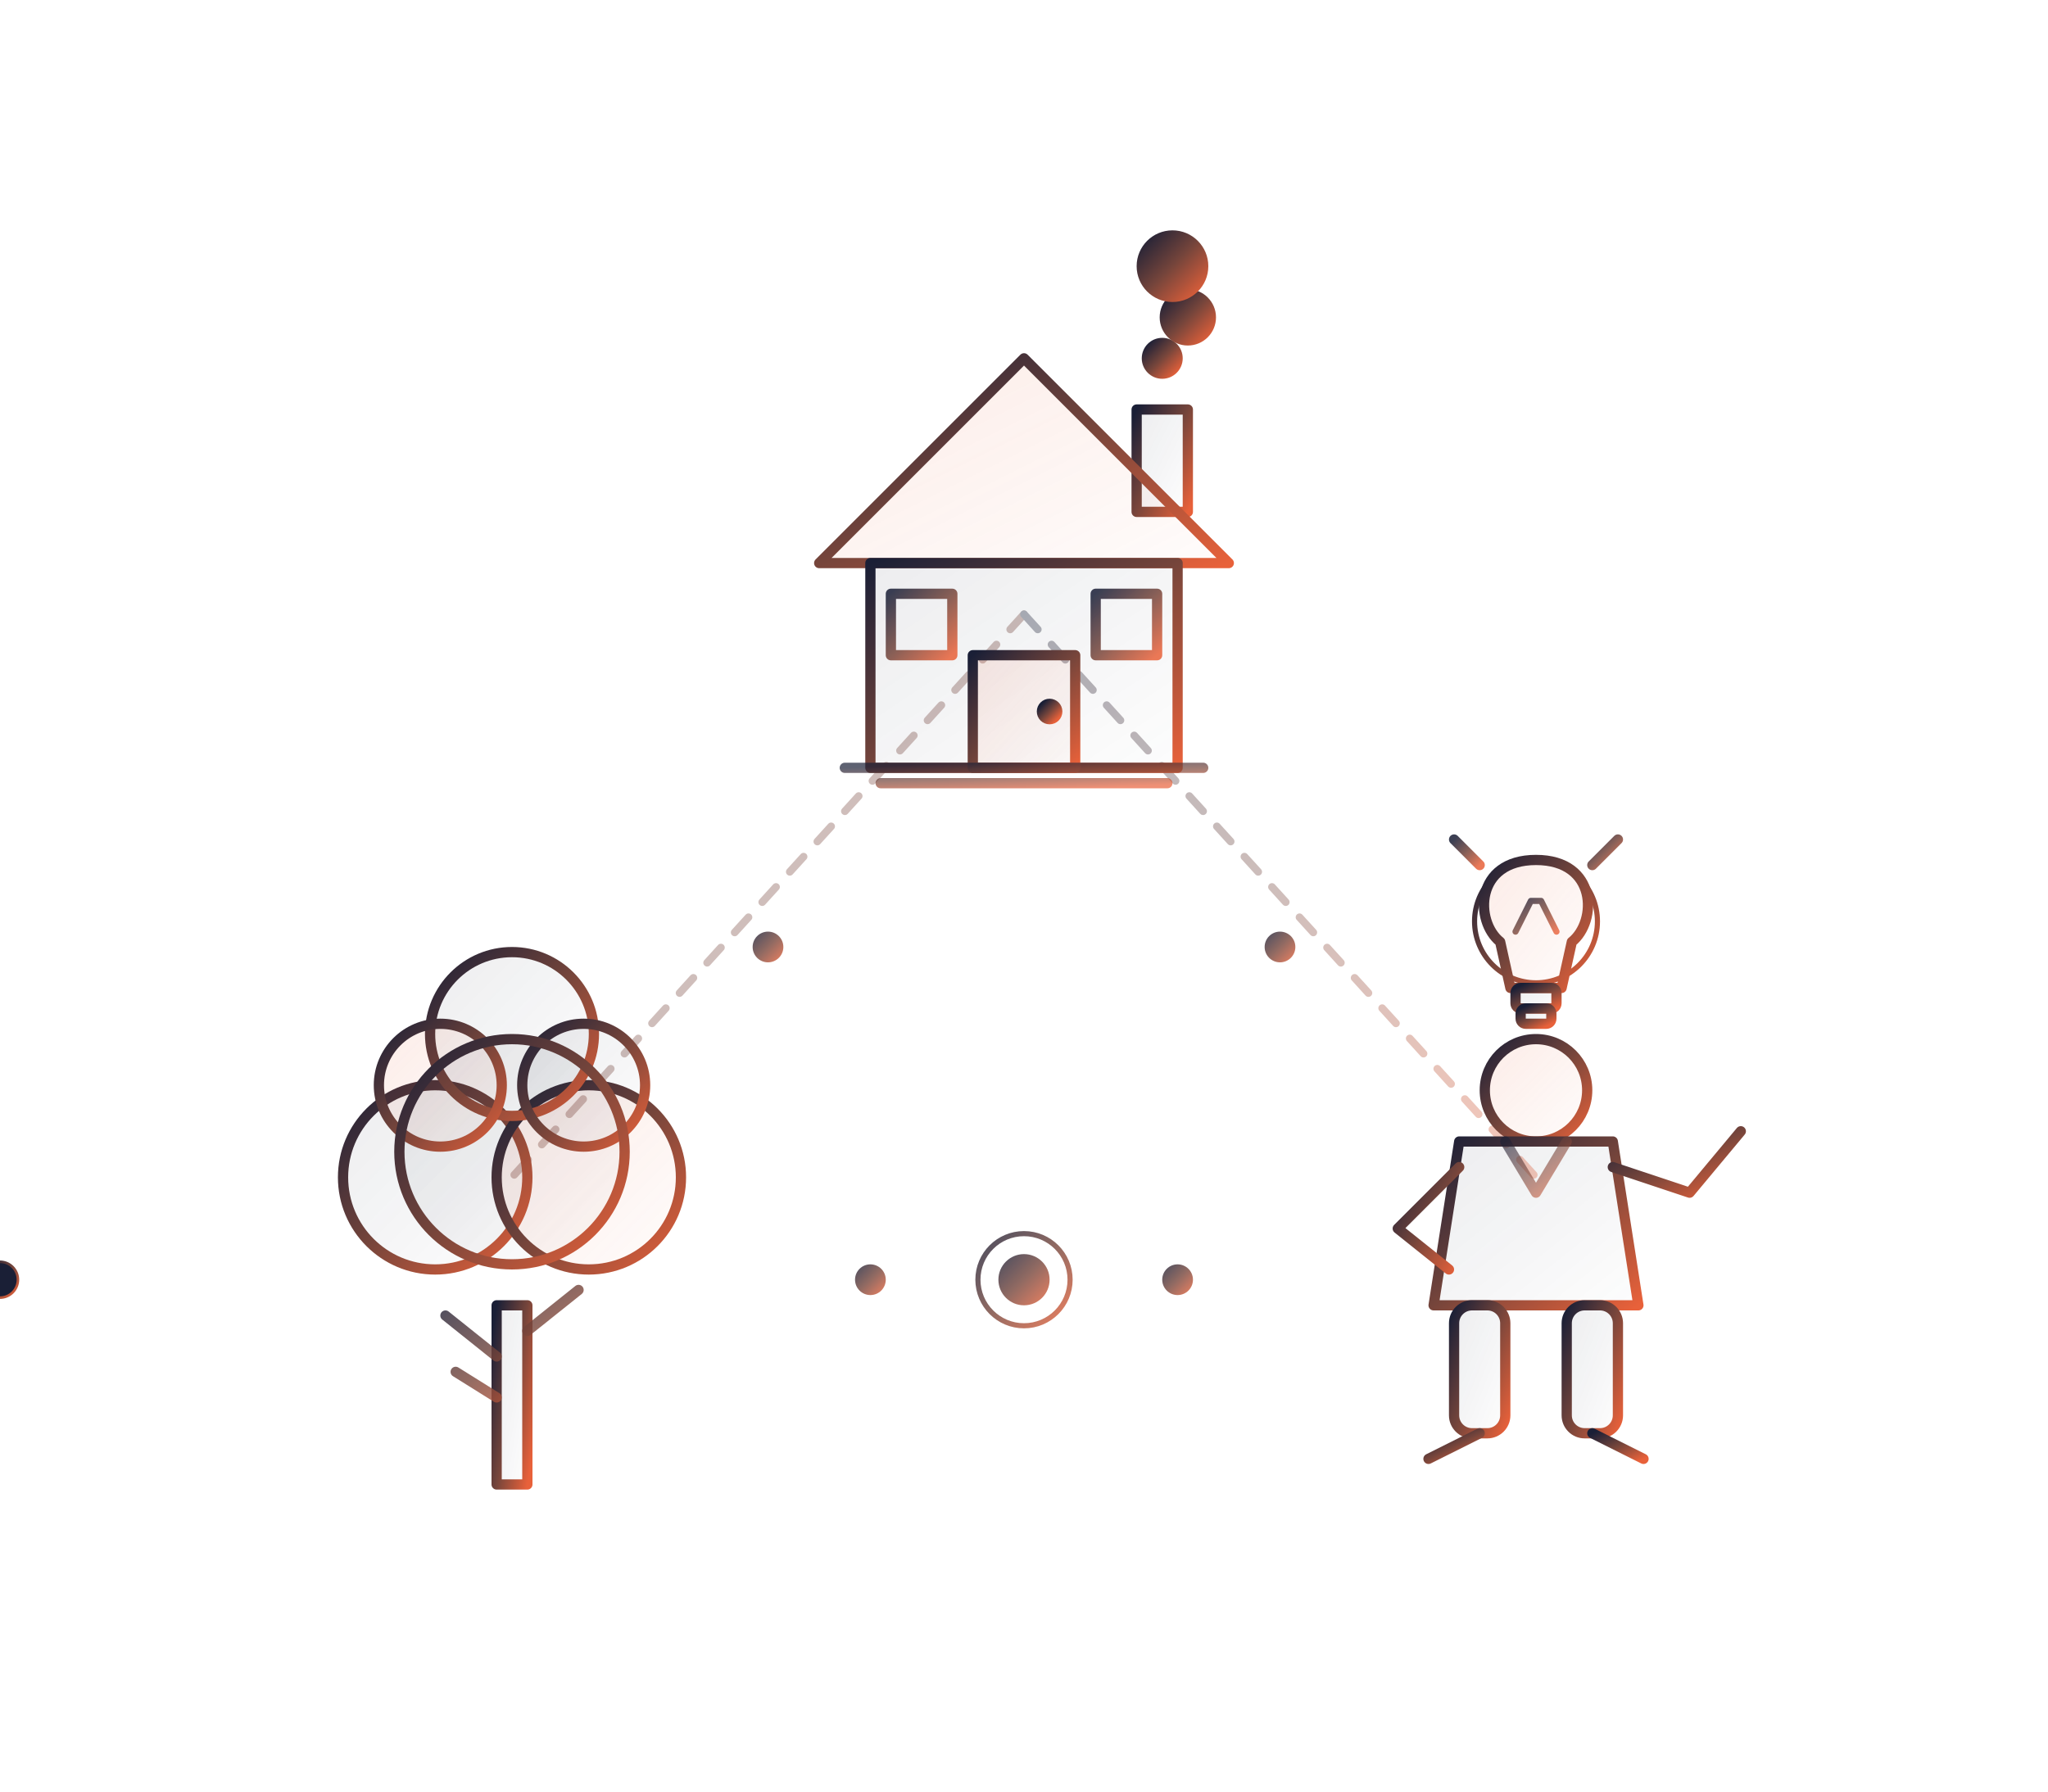
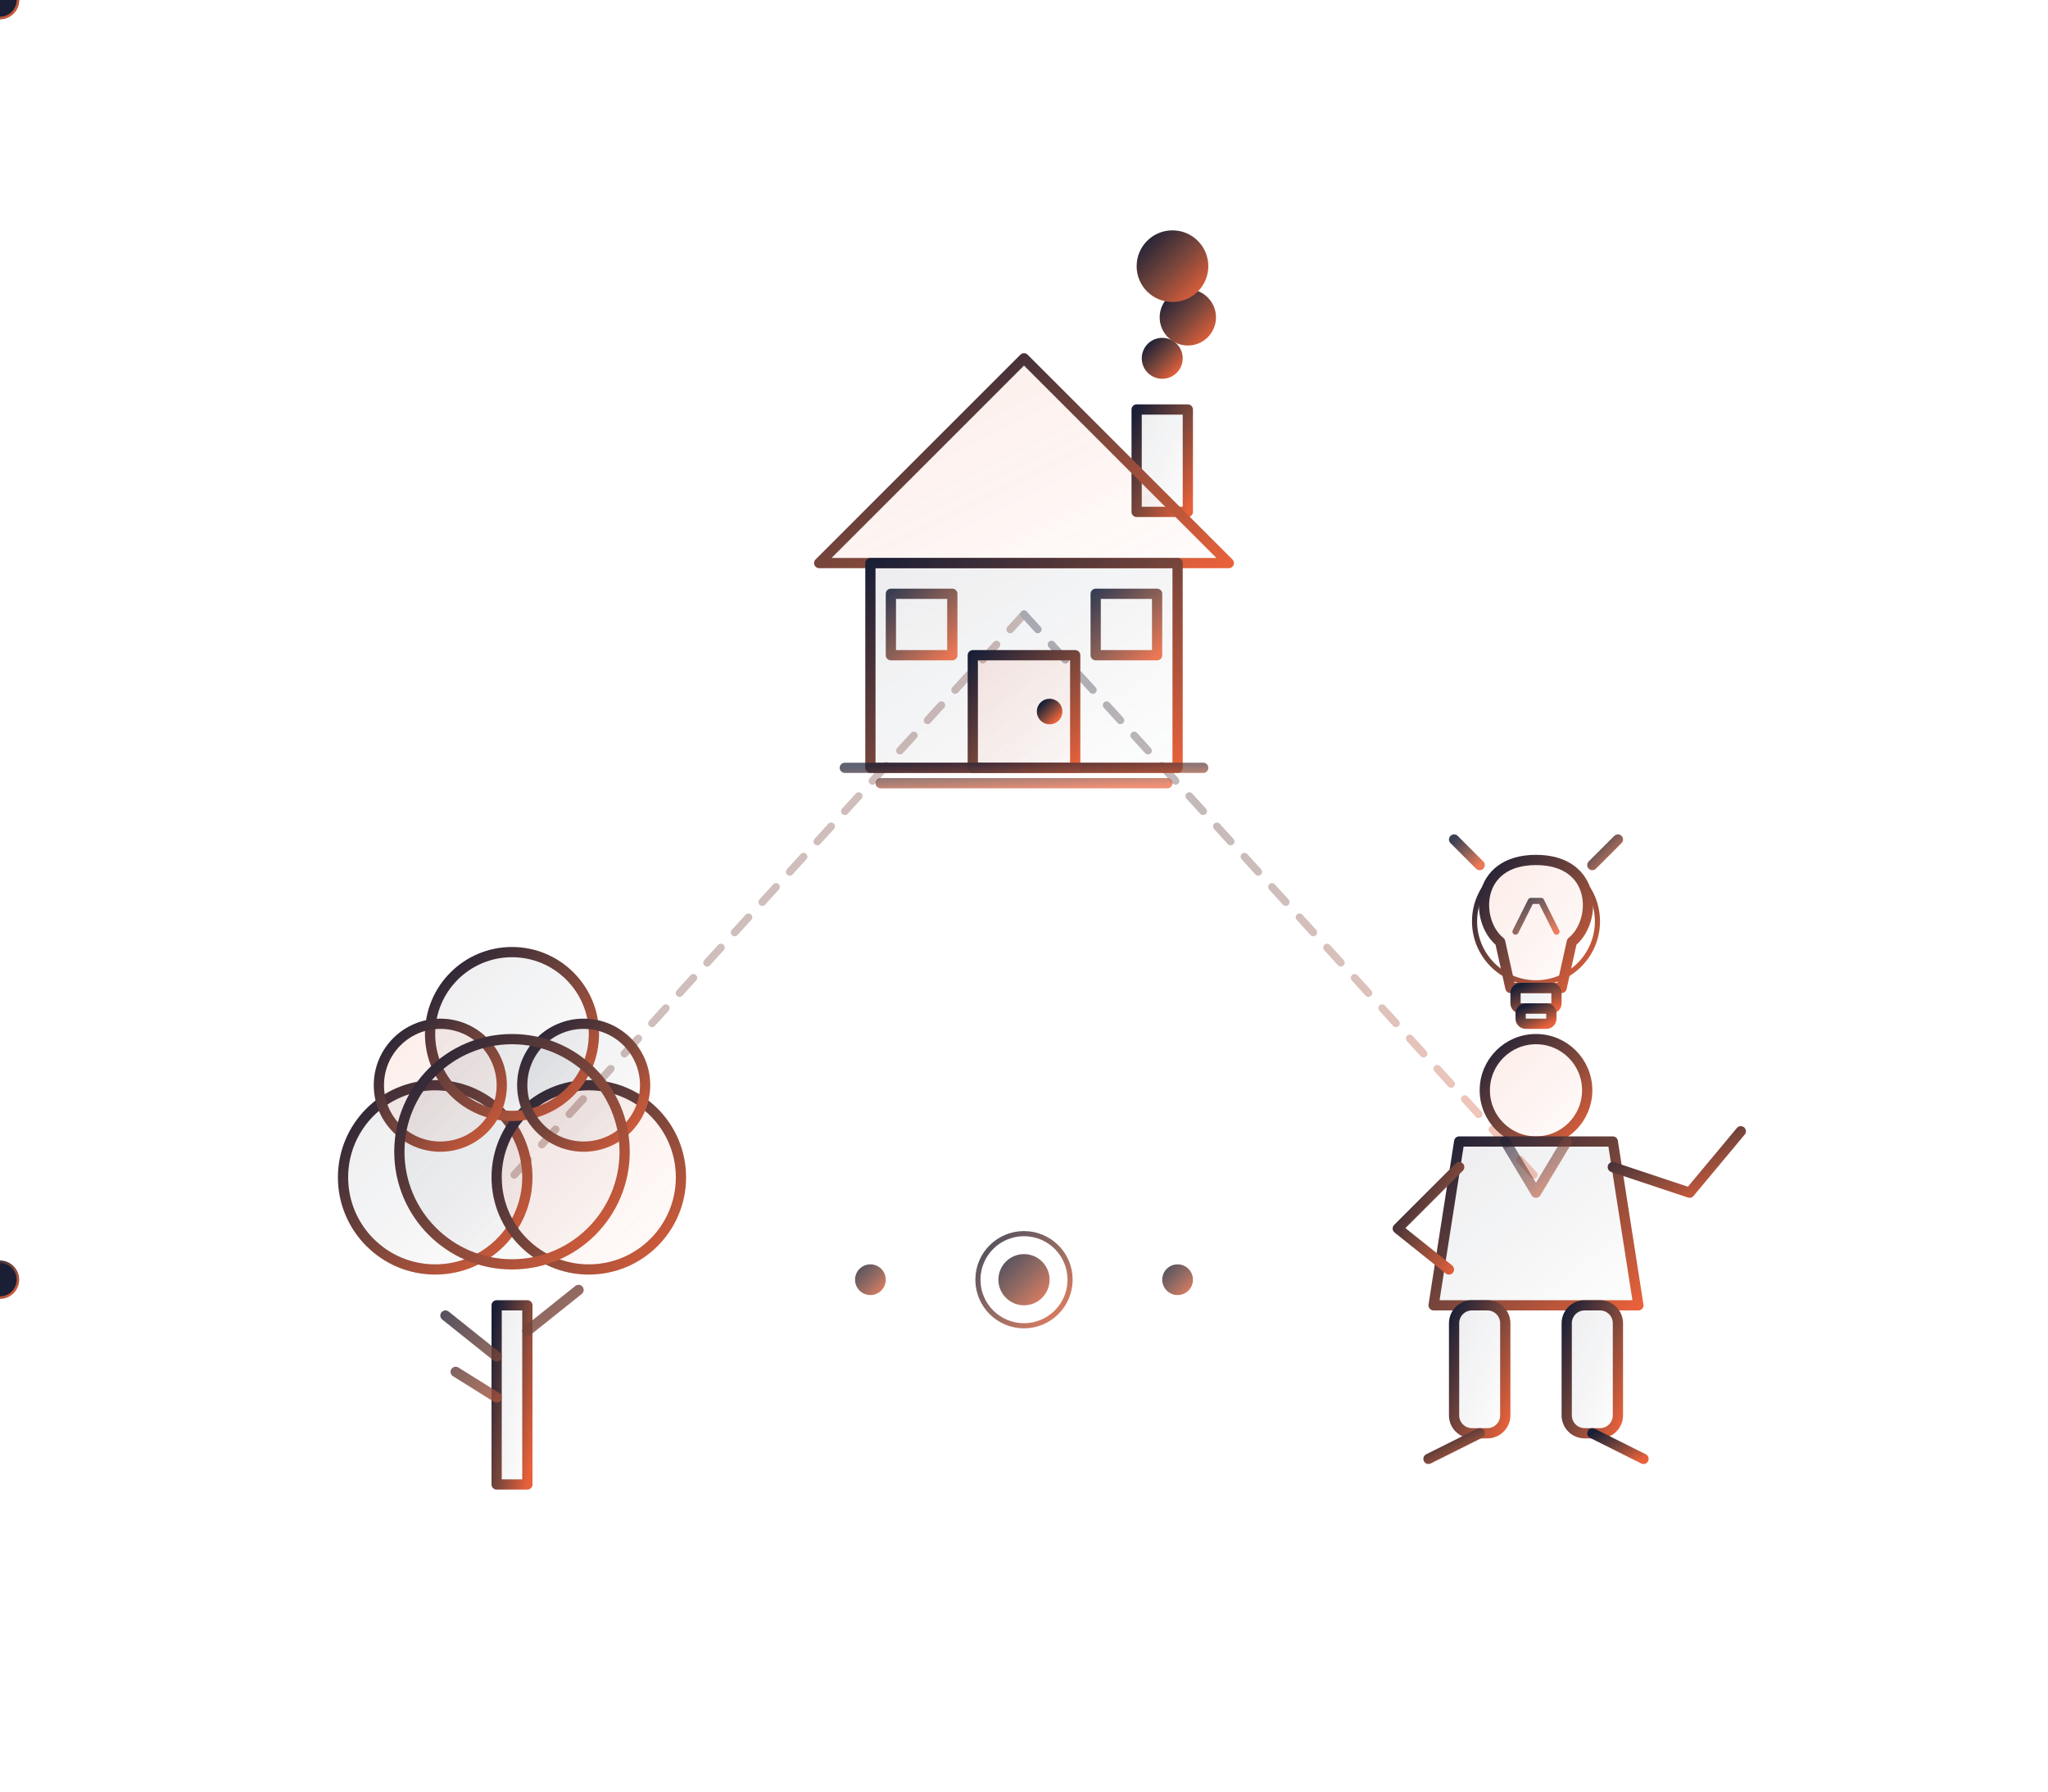
<svg xmlns="http://www.w3.org/2000/svg" viewBox="0 0 400 350" fill="none" stroke-linecap="round" stroke-linejoin="round">
  <defs>
    <linearGradient id="htp-gradient" x1="0%" y1="0%" x2="100%" y2="100%">
      <stop offset="0%" stop-color="#1A1F36" />
      <stop offset="50%" stop-color="#76453B" />
      <stop offset="100%" stop-color="#E8613A" />
    </linearGradient>
    <linearGradient id="htp-fill-navy" x1="0%" y1="0%" x2="100%" y2="100%">
      <stop offset="0%" stop-color="#1A1F36" stop-opacity="0.08" />
      <stop offset="100%" stop-color="#1A1F36" stop-opacity="0.01" />
    </linearGradient>
    <linearGradient id="htp-fill-coral" x1="0%" y1="0%" x2="100%" y2="100%">
      <stop offset="0%" stop-color="#E8613A" stop-opacity="0.12" />
      <stop offset="100%" stop-color="#E8613A" stop-opacity="0.02" />
    </linearGradient>
    <style>
      /* 1. 굴뚝 연기 플로팅 효과 */
      @keyframes float-smoke-1 {
        0% { transform: translateY(0px) scale(0.8); opacity: 0; }
        50% { opacity: 0.7; }
        100% { transform: translateY(-18px) scale(1.3); opacity: 0; }
      }
      @keyframes float-smoke-2 {
        0% { transform: translateY(0px) scale(0.8); opacity: 0; }
        50% { opacity: 0.5; }
        100% { transform: translateY(-22px) scale(1.4); opacity: 0; }
      }
      @keyframes float-smoke-3 {
        0% { transform: translateY(0px) scale(0.8); opacity: 0; }
        50% { opacity: 0.3; }
        100% { transform: translateY(-26px) scale(1.5); opacity: 0; }
      }
      .smoke-1 {
        animation: float-smoke-1 3s infinite ease-in-out;
        transform-origin: 227px 70px;
      }
      .smoke-2 {
        animation: float-smoke-2 3.5s infinite ease-in-out 1s;
        transform-origin: 232px 62px;
      }
      .smoke-3 {
        animation: float-smoke-3 4s infinite ease-in-out 2s;
        transform-origin: 229px 52px;
      }

      /* 2. 나무 잎사귀 미풍 흔들림 효과 */
      @keyframes sway-tree {
        0%, 100% { transform: rotate(0deg); }
        50% { transform: rotate(1.5deg); }
      }
      .tree-leaves {
        animation: sway-tree 6s infinite ease-in-out;
        transform-origin: 100px 250px;
      }

      /* 3. 생각/매개 노드 펄스 효과 */
      @keyframes pulse-ring {
        0% { transform: scale(0.7); opacity: 0.6; }
        100% { transform: scale(1.4); opacity: 0; }
      }
      @keyframes float-thought {
        0%, 100% { transform: translateY(0); }
        50% { transform: translateY(-3px); }
      }
      .thought-pulse {
        animation: pulse-ring 2s infinite cubic-bezier(0.215, 0.61, 0.355, 1);
        transform-origin: 300px 180px;
      }
      .thought-orb {
        animation: float-thought 4s infinite ease-in-out;
        transform-origin: 300px 180px;
      }
      .center-pulse {
        animation: pulse-ring 2.5s infinite ease-in-out;
        transform-origin: 200px 250px;
      }

      /* 4. 삼각 관계 온톨로지 점선 흐름 효과 */
      @keyframes dash-flow {
        to {
          stroke-dashoffset: -20;
        }
      }
      .flow-line {
        animation: dash-flow 1.5s infinite linear;
      }

      /* 5. 나무-사람 사이 양방향 빛방울 교차 애니메이션 */
      @keyframes move-particle-right {
        0% { transform: translateX(120px); opacity: 0; }
        12% { opacity: 1; }
        88% { opacity: 1; }
        100% { transform: translateX(280px); opacity: 0; }
      }
      @keyframes move-particle-left {
        0% { transform: translateX(280px); opacity: 0; }
        12% { opacity: 1; }
        88% { opacity: 1; }
        100% { transform: translateX(120px); opacity: 0; }
      }
      .flow-particle-right {
        animation: move-particle-right 3s infinite linear;
      }
      .flow-particle-left {
        animation: move-particle-left 3.5s infinite linear 1.5s;
      }
+ 
+       /* 6. 대각선 양방향 빛방울 교차 애니메이션 */
+       @keyframes move-diag-down-left {
+         0% { transform: translate(200px, 120px); opacity: 0; }
+         15% { opacity: 1; }
+         85% { opacity: 1; }
+         100% { transform: translate(100px, 230px); opacity: 0; }
+       }
+       @keyframes move-diag-up-right {
+         0% { transform: translate(100px, 230px); opacity: 0; }
+         15% { opacity: 1; }
+         85% { opacity: 1; }
+         100% { transform: translate(200px, 120px); opacity: 0; }
+       }
+       @keyframes move-diag-down-right {
+         0% { transform: translate(200px, 120px); opacity: 0; }
+         15% { opacity: 1; }
+         85% { opacity: 1; }
+         100% { transform: translate(300px, 230px); opacity: 0; }
+       }
+       @keyframes move-diag-up-left {
+         0% { transform: translate(300px, 230px); opacity: 0; }
+         15% { opacity: 1; }
+         85% { opacity: 1; }
+         100% { transform: translate(200px, 120px); opacity: 0; }
+       }
+       .flow-diag-down-left {
+         animation: move-diag-down-left 3.2s infinite linear;
+       }
+       .flow-diag-up-right {
+         animation: move-diag-up-right 3.5s infinite linear 1s;
+       }
+       .flow-diag-down-right {
+         animation: move-diag-down-right 2.8s infinite linear 0.5s;
+       }
+       .flow-diag-up-left {
+         animation: move-diag-up-left 3.4s infinite linear 1.8s;
+       }
    </style>
  </defs>
  <g stroke="url(#htp-gradient)" stroke-width="1.5" stroke-dasharray="4 4" opacity="0.35">
    <line class="flow-line" x1="200" y1="120" x2="100" y2="230" />
    <line class="flow-line" x1="200" y1="120" x2="300" y2="230" />
    <line class="flow-line" x1="120" y1="250" x2="280" y2="250" />
  </g>
  <g fill="url(#htp-gradient)" opacity="0.8">
    <circle cx="170" cy="250" r="3" />
    <circle cx="200" cy="250" r="5" />
    <circle class="center-pulse" cx="200" cy="250" r="9" stroke="url(#htp-gradient)" stroke-width="1" fill="none" />
    <circle cx="230" cy="250" r="3" />
  </g>
-   <circle cx="150" cy="185" r="3" fill="url(#htp-gradient)" opacity="0.8" />
-   <circle cx="250" cy="185" r="3" fill="url(#htp-gradient)" opacity="0.8" />
  <circle class="flow-particle-right" cx="0" cy="250" r="3" fill="#E8613A" />
  <circle class="flow-particle-left" cx="0" cy="250" r="3.5" fill="#1A1F36" stroke="url(#htp-gradient)" stroke-width="0.5" />
+   <circle class="flow-diag-down-left" cx="0" cy="0" r="3" fill="#E8613A" />
+   <circle class="flow-diag-up-right" cx="0" cy="0" r="3.5" fill="#1A1F36" stroke="url(#htp-gradient)" stroke-width="0.5" />
+   <circle class="flow-diag-down-right" cx="0" cy="0" r="3" fill="#E8613A" />
+   <circle class="flow-diag-up-left" cx="0" cy="0" r="3.5" fill="#1A1F36" stroke="url(#htp-gradient)" stroke-width="0.5" />
  <g class="house" stroke="url(#htp-gradient)" stroke-width="2">
    <rect x="222" y="80" width="10" height="20" fill="url(#htp-fill-navy)" />
    <circle class="smoke-1" cx="227" cy="70" r="3" fill="url(#htp-gradient)" />
    <circle class="smoke-2" cx="232" cy="62" r="4.5" fill="url(#htp-gradient)" />
    <circle class="smoke-3" cx="229" cy="52" r="6" fill="url(#htp-gradient)" />
    <path d="M 160 110 L 200 70 L 240 110 Z" fill="url(#htp-fill-coral)" />
    <line x1="180" y1="90" x2="220" y2="90" opacity="0.3" />
    <line x1="170" y1="100" x2="230" y2="100" opacity="0.3" />
    <rect x="170" y="110" width="60" height="40" fill="url(#htp-fill-navy)" />
    <g opacity="0.85">
      <rect x="174" y="116" width="12" height="12" />
      <line x1="180" y1="116" x2="180" y2="128" />
      <line x1="174" y1="122" x2="186" y2="122" />
      <rect x="214" y="116" width="12" height="12" />
      <line x1="220" y1="116" x2="220" y2="128" />
      <line x1="214" y1="122" x2="226" y2="122" />
    </g>
    <rect x="190" y="128" width="20" height="22" fill="url(#htp-fill-coral)" />
    <circle cx="205" cy="139" r="1.5" fill="url(#htp-gradient)" />
    <path d="M 165 150 L 235 150 M 172 153 L 228 153" opacity="0.7" />
  </g>
  <g class="tree" stroke="url(#htp-gradient)" stroke-width="2">
    <rect x="97" y="255" width="6" height="35" fill="url(#htp-fill-navy)" />
    <path d="M 97 265 L 87 257 M 103 260 L 113 252 M 97 273 L 89 268" opacity="0.8" />
    <g class="tree-leaves">
      <circle cx="85" cy="230" r="18" fill="url(#htp-fill-navy)" />
      <circle cx="115" cy="230" r="18" fill="url(#htp-fill-coral)" />
      <circle cx="100" cy="202" r="16" fill="url(#htp-fill-navy)" />
      <circle cx="86" cy="212" r="12" fill="url(#htp-fill-coral)" />
      <circle cx="114" cy="212" r="12" fill="url(#htp-fill-navy)" />
      <circle cx="100" cy="225" r="22" fill="url(#htp-fill-navy)" />
    </g>
  </g>
  <g class="person" stroke="url(#htp-gradient)" stroke-width="2">
    <g class="thought-orb">
      <path d="M 300 200 L 300 196" stroke-width="1.5" stroke-dasharray="2 2" opacity="0.6" />
      <circle class="thought-pulse" cx="300" cy="180" r="12" stroke="url(#htp-gradient)" stroke-width="1" fill="none" />
      <path d="M 293,184 C 288,180 288,168 300,168 C 312,168 312,180 307,184 L 305,193 L 295,193 Z" fill="url(#htp-fill-coral)" />
      <rect x="296" y="193" width="8" height="4" rx="1" fill="url(#htp-fill-navy)" />
      <rect x="297" y="197" width="6" height="3" rx="1" fill="url(#htp-fill-navy)" />
      <path d="M 296,182 L 299,176 L 301,176 L 304,182" stroke-width="1.2" opacity="0.8" />
      <g opacity="0.85" stroke-width="2">
        <line x1="300" y1="163" x2="300" y2="157" />
        <line x1="289" y1="169" x2="284" y2="164" />
        <line x1="311" y1="169" x2="316" y2="164" />
      </g>
    </g>
    <circle cx="300" cy="213" r="10" fill="url(#htp-fill-coral)" />
    <path d="M 285 223 L 315 223 L 320 255 L 280 255 Z" fill="url(#htp-fill-navy)" />
    <path d="M 294 223 L 300 233 L 306 223" opacity="0.6" />
    <path d="M 285 228 L 273 240 L 283 248" />
    <path d="M 315 228 L 330 233 L 340 221" />
    <rect x="284" y="255" width="10" height="25" rx="3.5" fill="url(#htp-fill-navy)" />
    <rect x="306" y="255" width="10" height="25" rx="3.5" fill="url(#htp-fill-navy)" />
    <line x1="289" y1="280" x2="279" y2="285" />
    <line x1="311" y1="280" x2="321" y2="285" />
  </g>
</svg>
